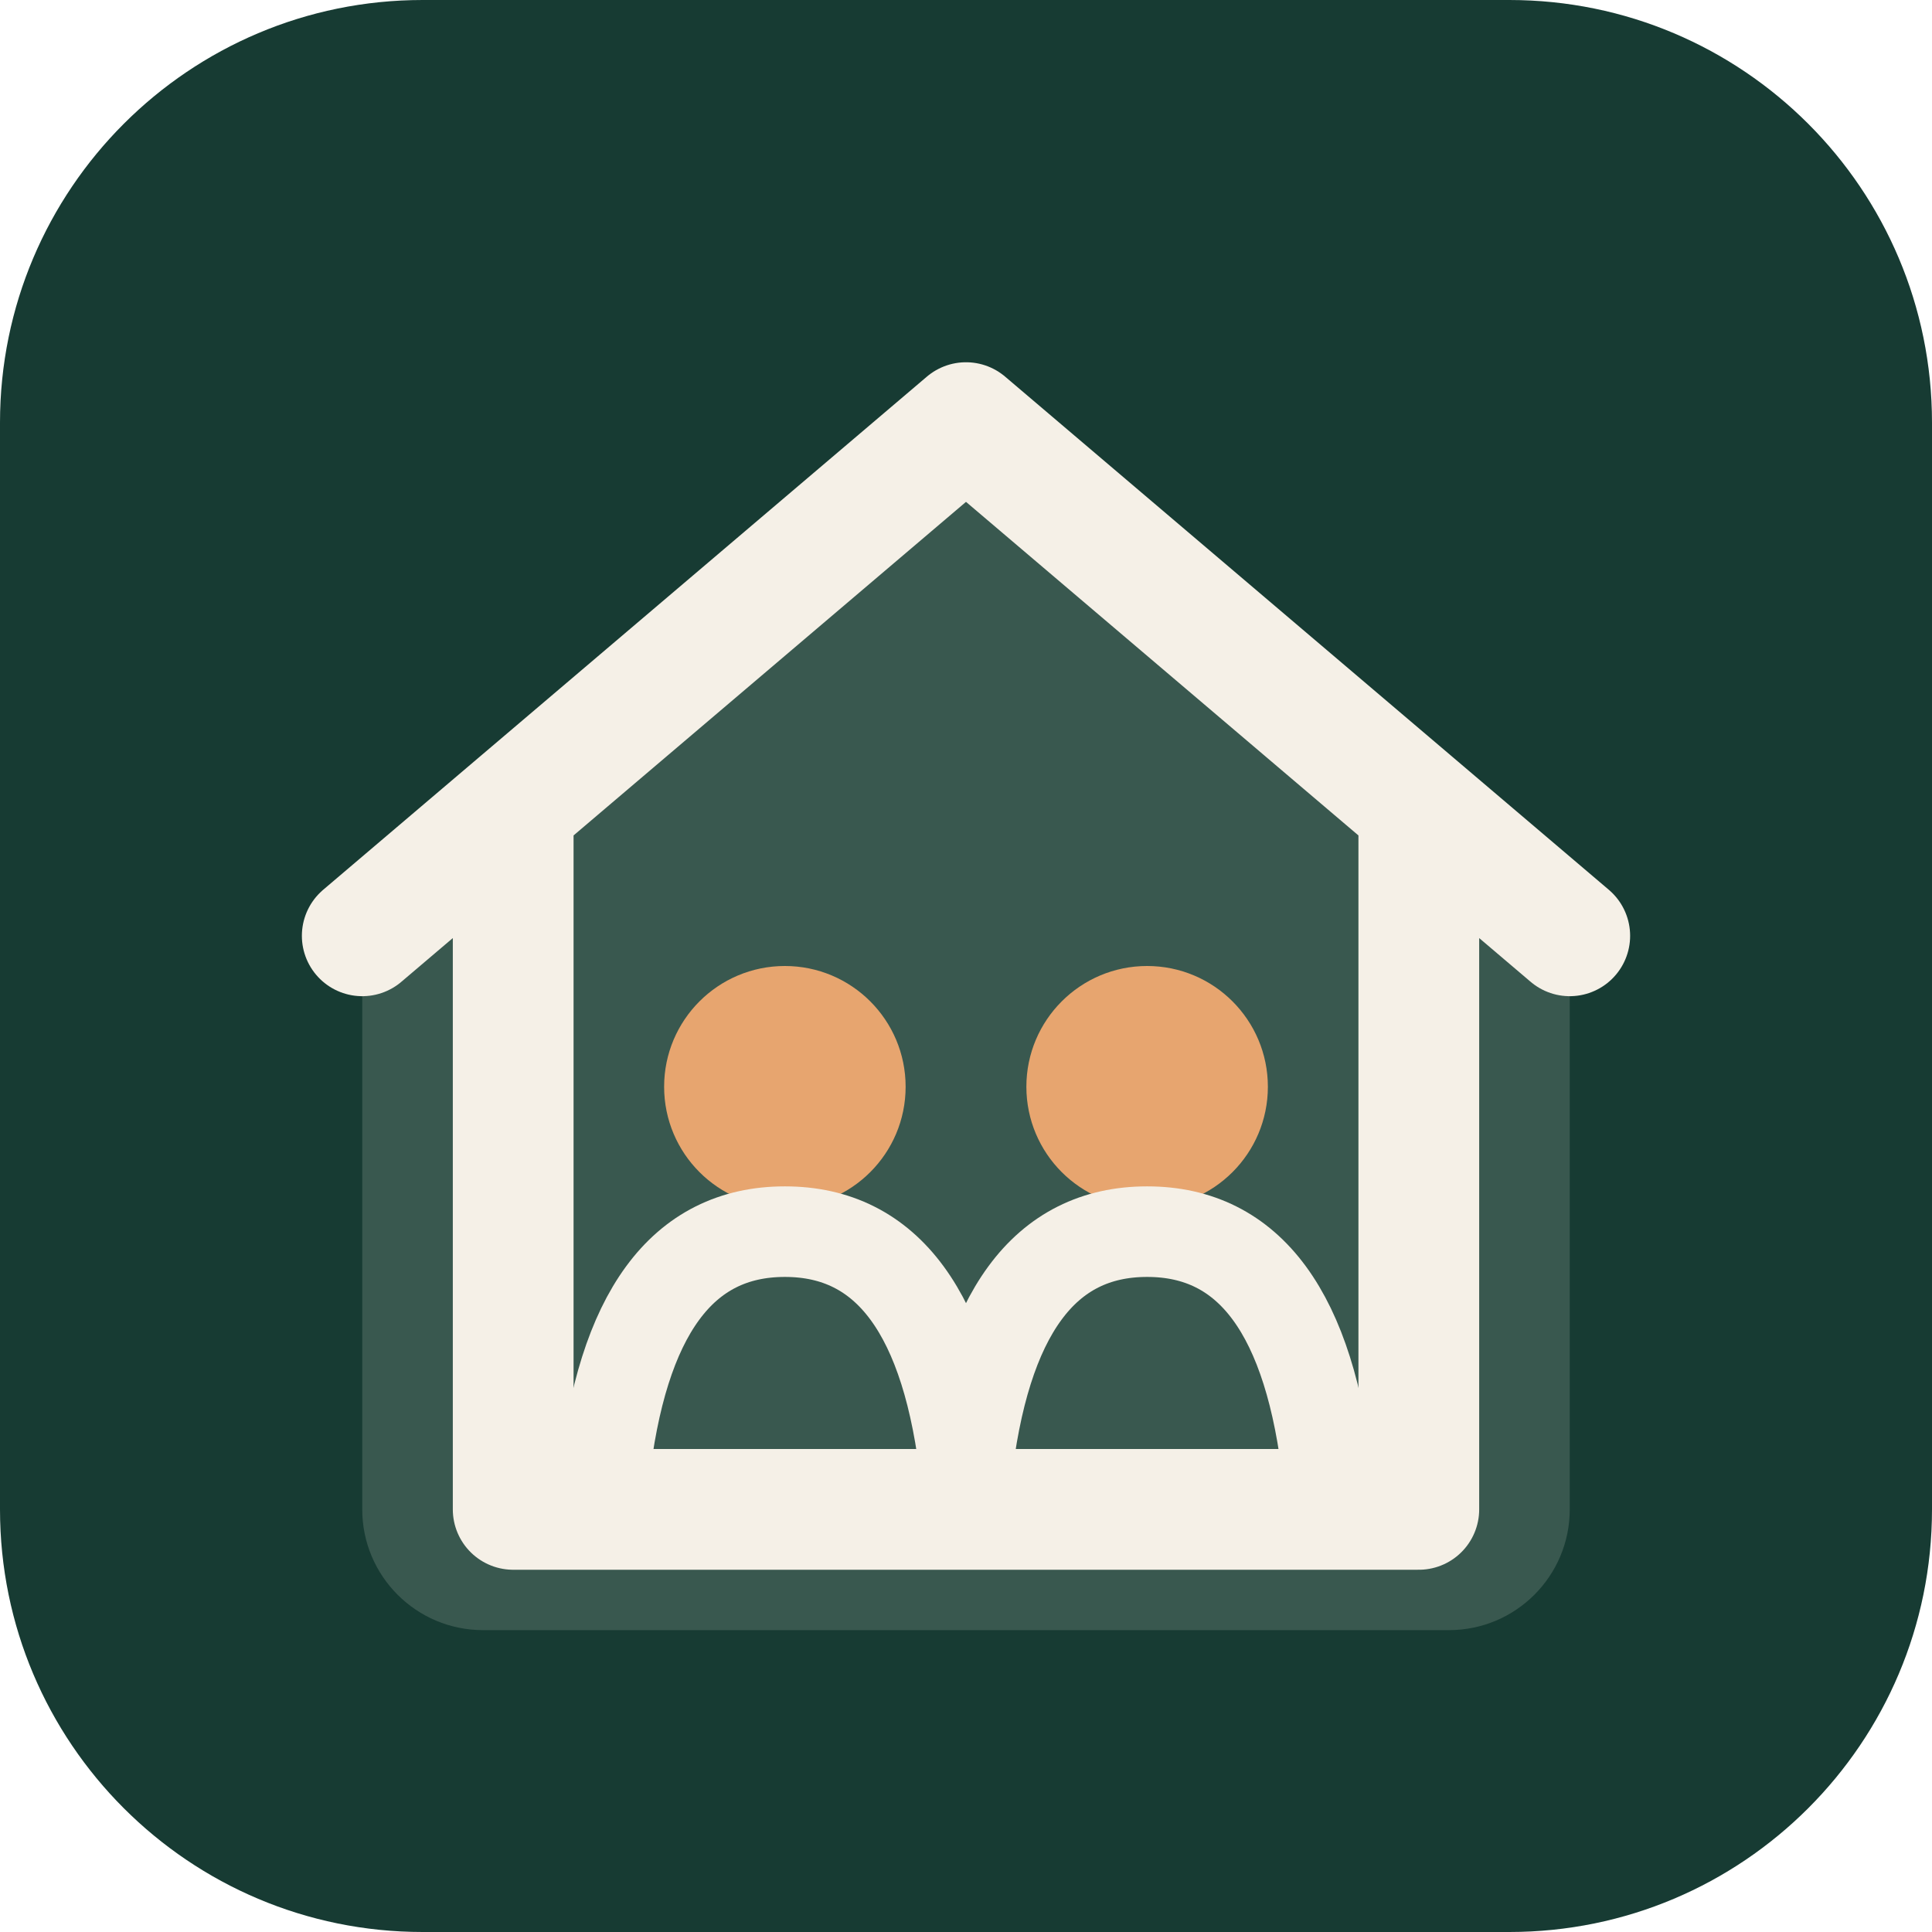
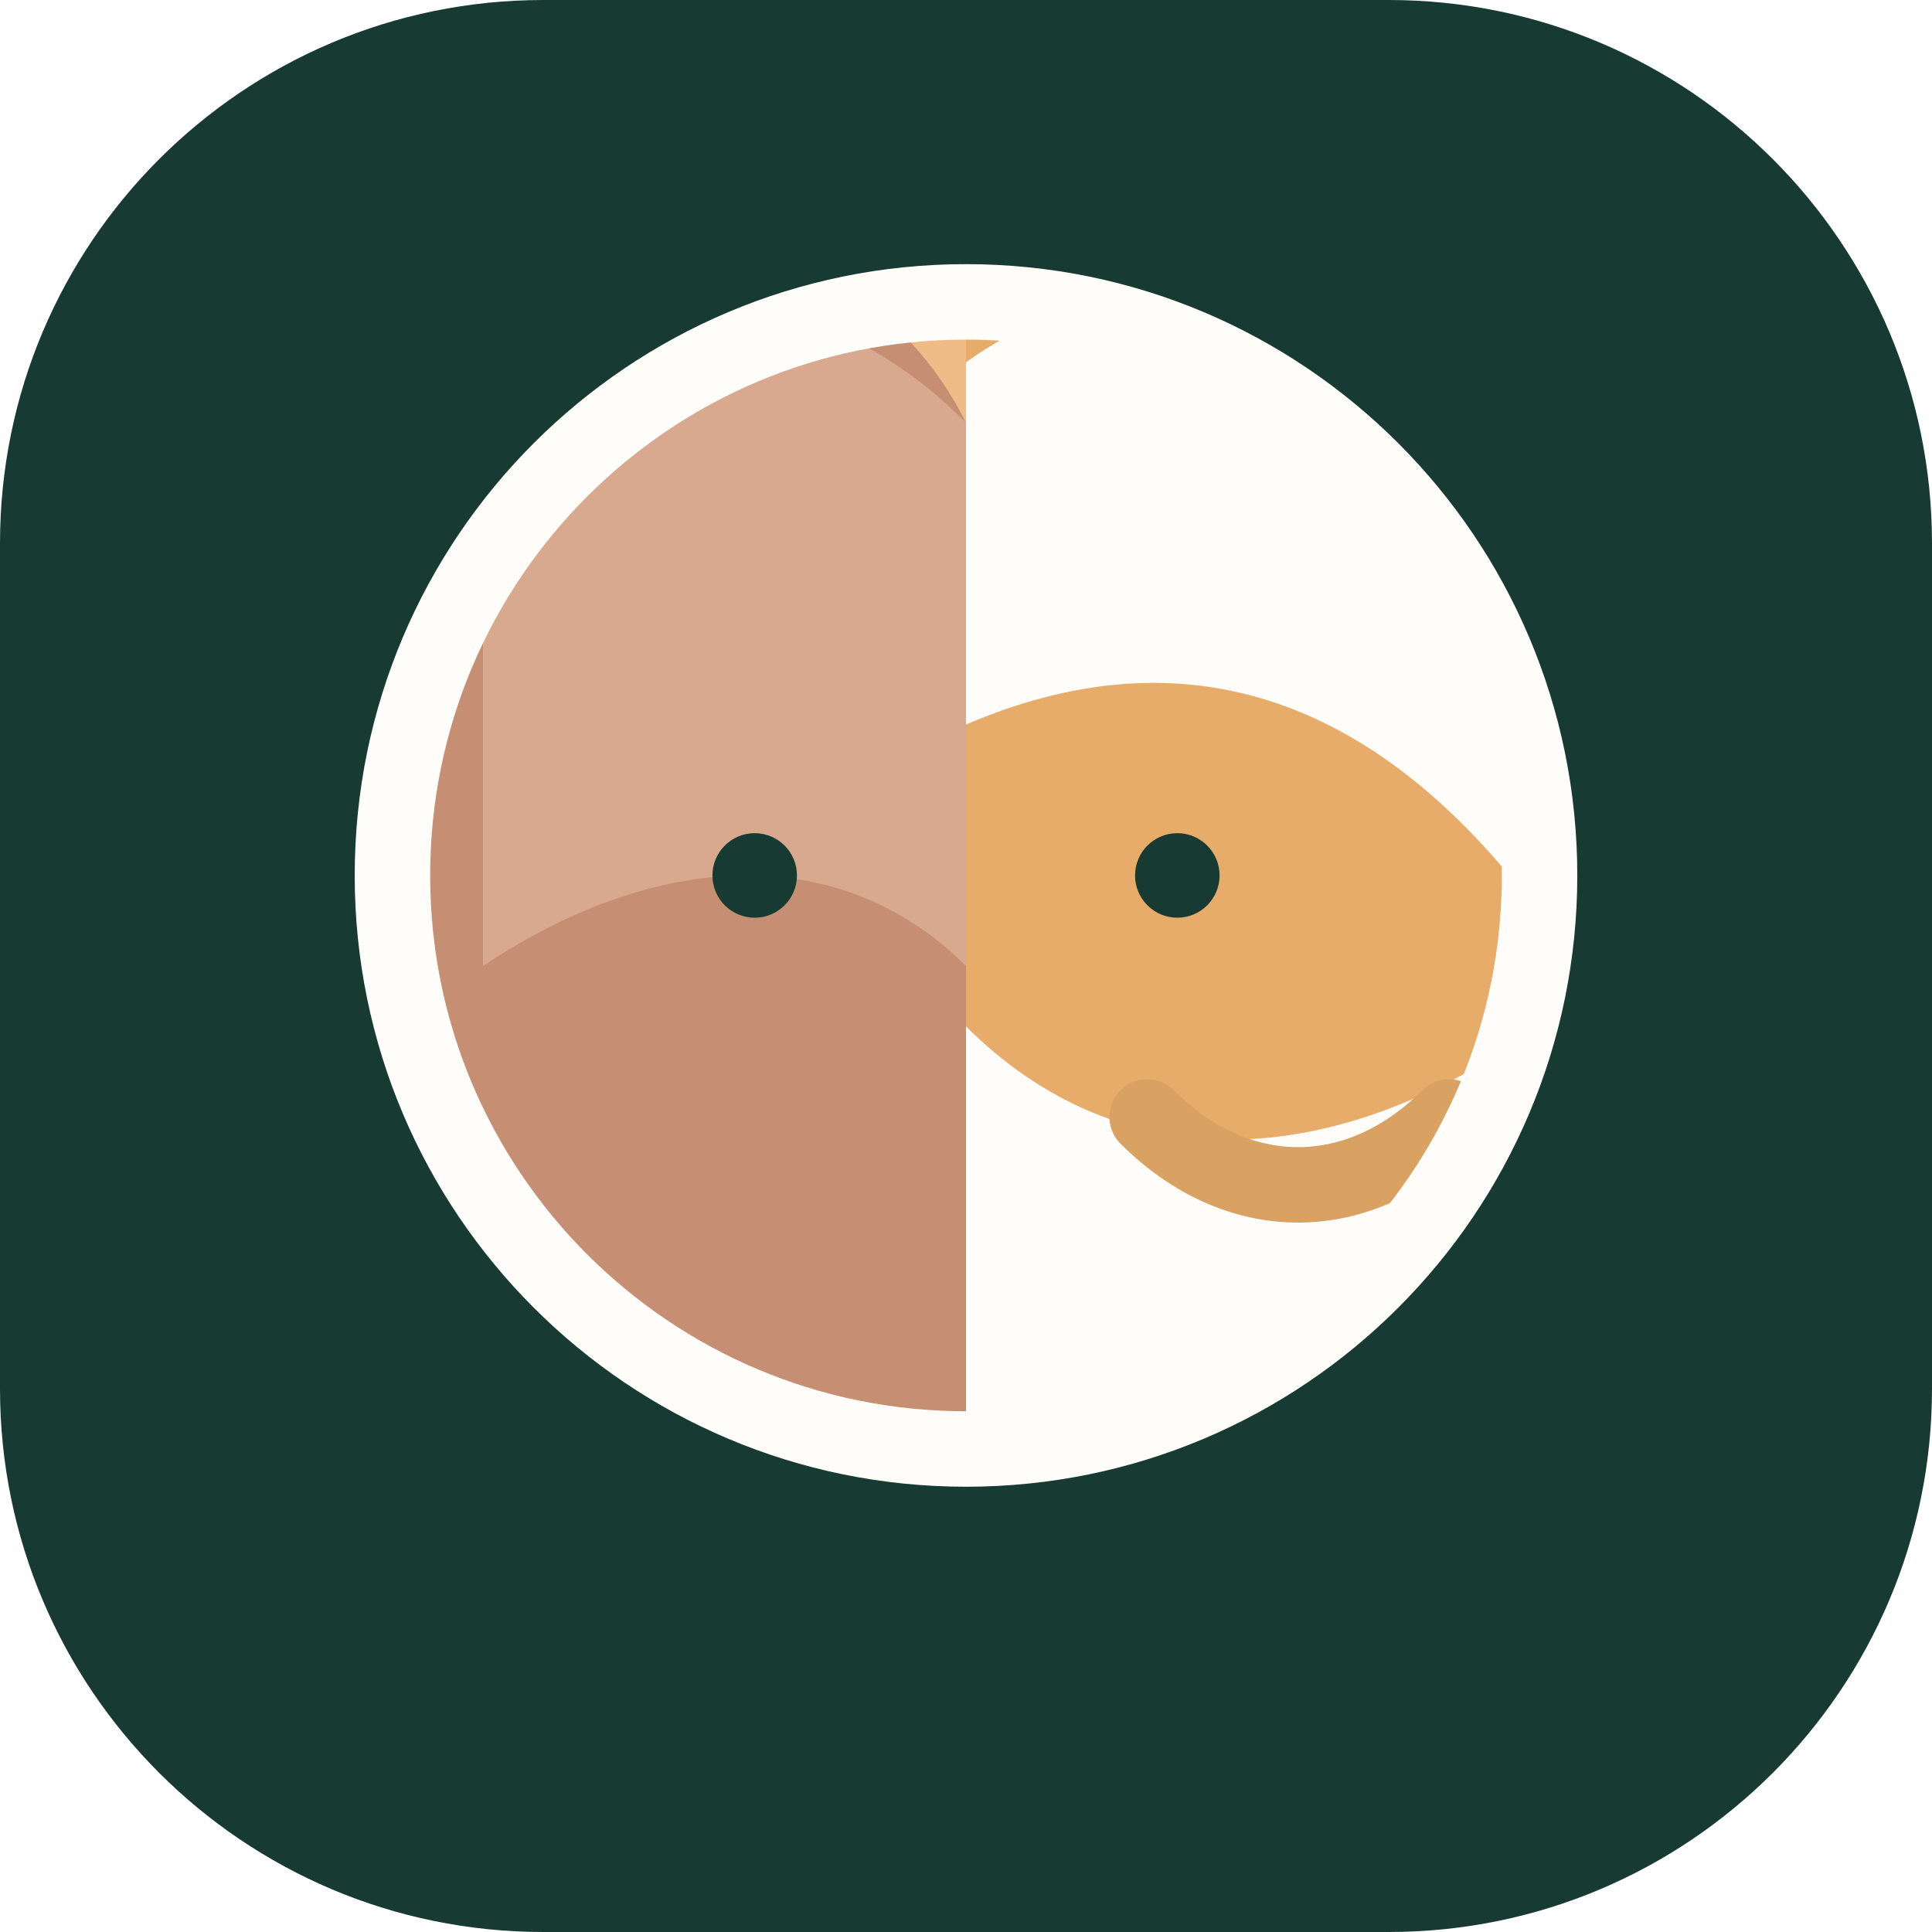
<svg xmlns="http://www.w3.org/2000/svg" viewBox="0 0 64 64">
-   <rect width="64" height="64" rx="14" fill="#173b33" />
-   <path d="m12 31 20-17 20 17v19a4 4 0 0 1-4 4H16a4 4 0 0 1-4-4V31Z" fill="#f5f0e7" opacity=".16" />
-   <path d="m12 31 20-17 20 17M17 27v23h30V27" fill="none" stroke="#f5f0e7" stroke-width="4" stroke-linecap="round" stroke-linejoin="round" />
-   <circle cx="26" cy="36" r="4" fill="#e7a56f" />
-   <circle cx="38" cy="36" r="4" fill="#e7a56f" />
-   <path d="M20 49c.6-5.5 2.6-8.2 6-8.2s5.4 2.7 6 8.2m0 0c.6-5.5 2.6-8.2 6-8.2s5.4 2.7 6 8.2" fill="none" stroke="#f5f0e7" stroke-width="3" stroke-linecap="round" />
+   <rect width="64" height="64" rx="18" fill="#173b33" />
+   <defs>
+     <clipPath id="face">
+       <circle cx="32" cy="29" r="19" />
+     </clipPath>
+   </defs>
+   <g clip-path="url(#face)">
+     <rect x="13" y="10" width="19" height="38" fill="#efbc87" />
+     <rect x="32" y="10" width="19" height="38" fill="#e7ac69" />
+     <path d="M11 13c6-7 17-7 21 1v34H11Z" fill="#c68e72" />
+     <path d="M16 14c5-5 11-5 16 0v18c-4-4-10-4-16 0Z" fill="#d8a98e" />
+     <path d="M32 12c7-5 17-2 20 7l-2 10c-5-6-11-8-18-5Z" fill="#fffdf9" />
+     <path d="M32 34c5 5 12 5 19 0v14H32Z" fill="#fffdf9" />
+     <path d="M38 37c3 3 7 3 10 0" fill="none" stroke="#d9a262" stroke-width="2.5" stroke-linecap="round" />
+     <circle cx="25" cy="29" r="1.4" fill="#173b33" />
+     <circle cx="39" cy="29" r="1.4" fill="#173b33" />
+   </g>
+   <circle cx="32" cy="29" r="19" fill="none" stroke="#fffdf9" stroke-width="2.5" />
</svg>
